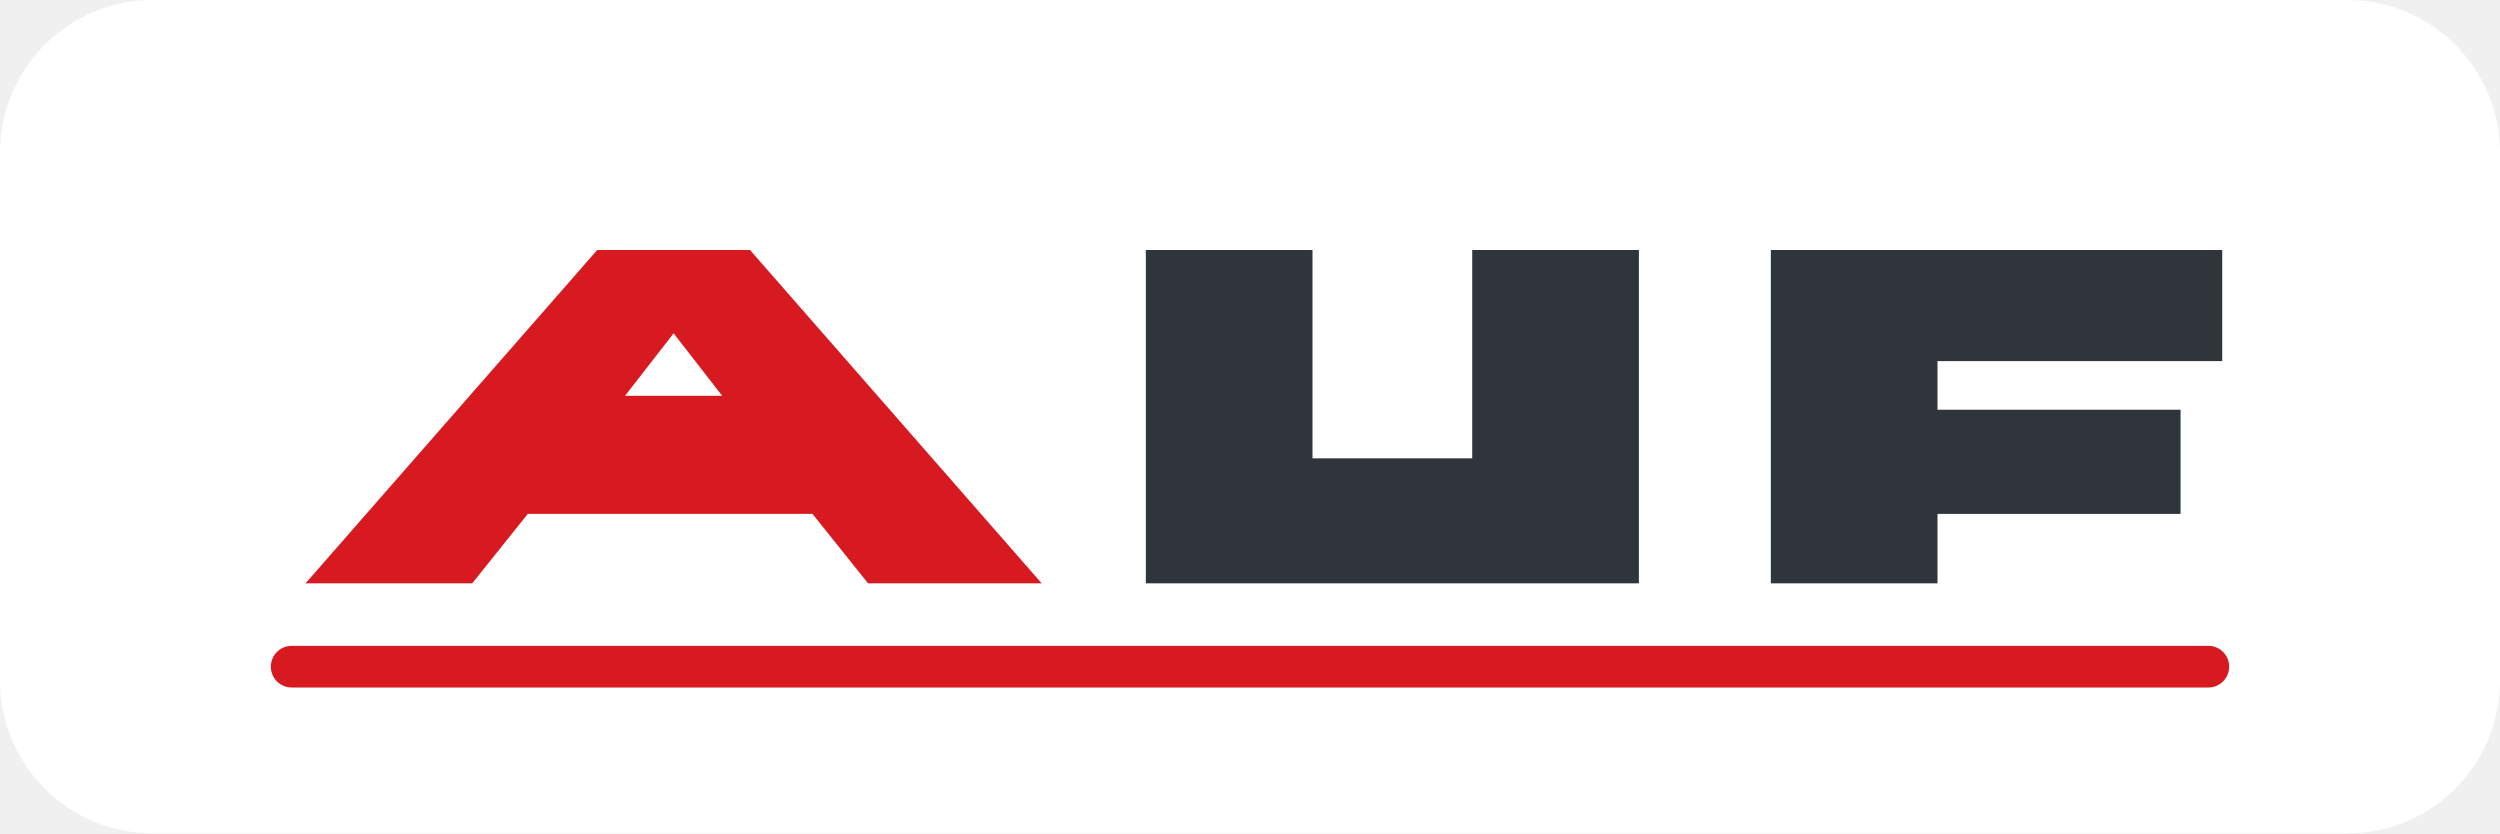
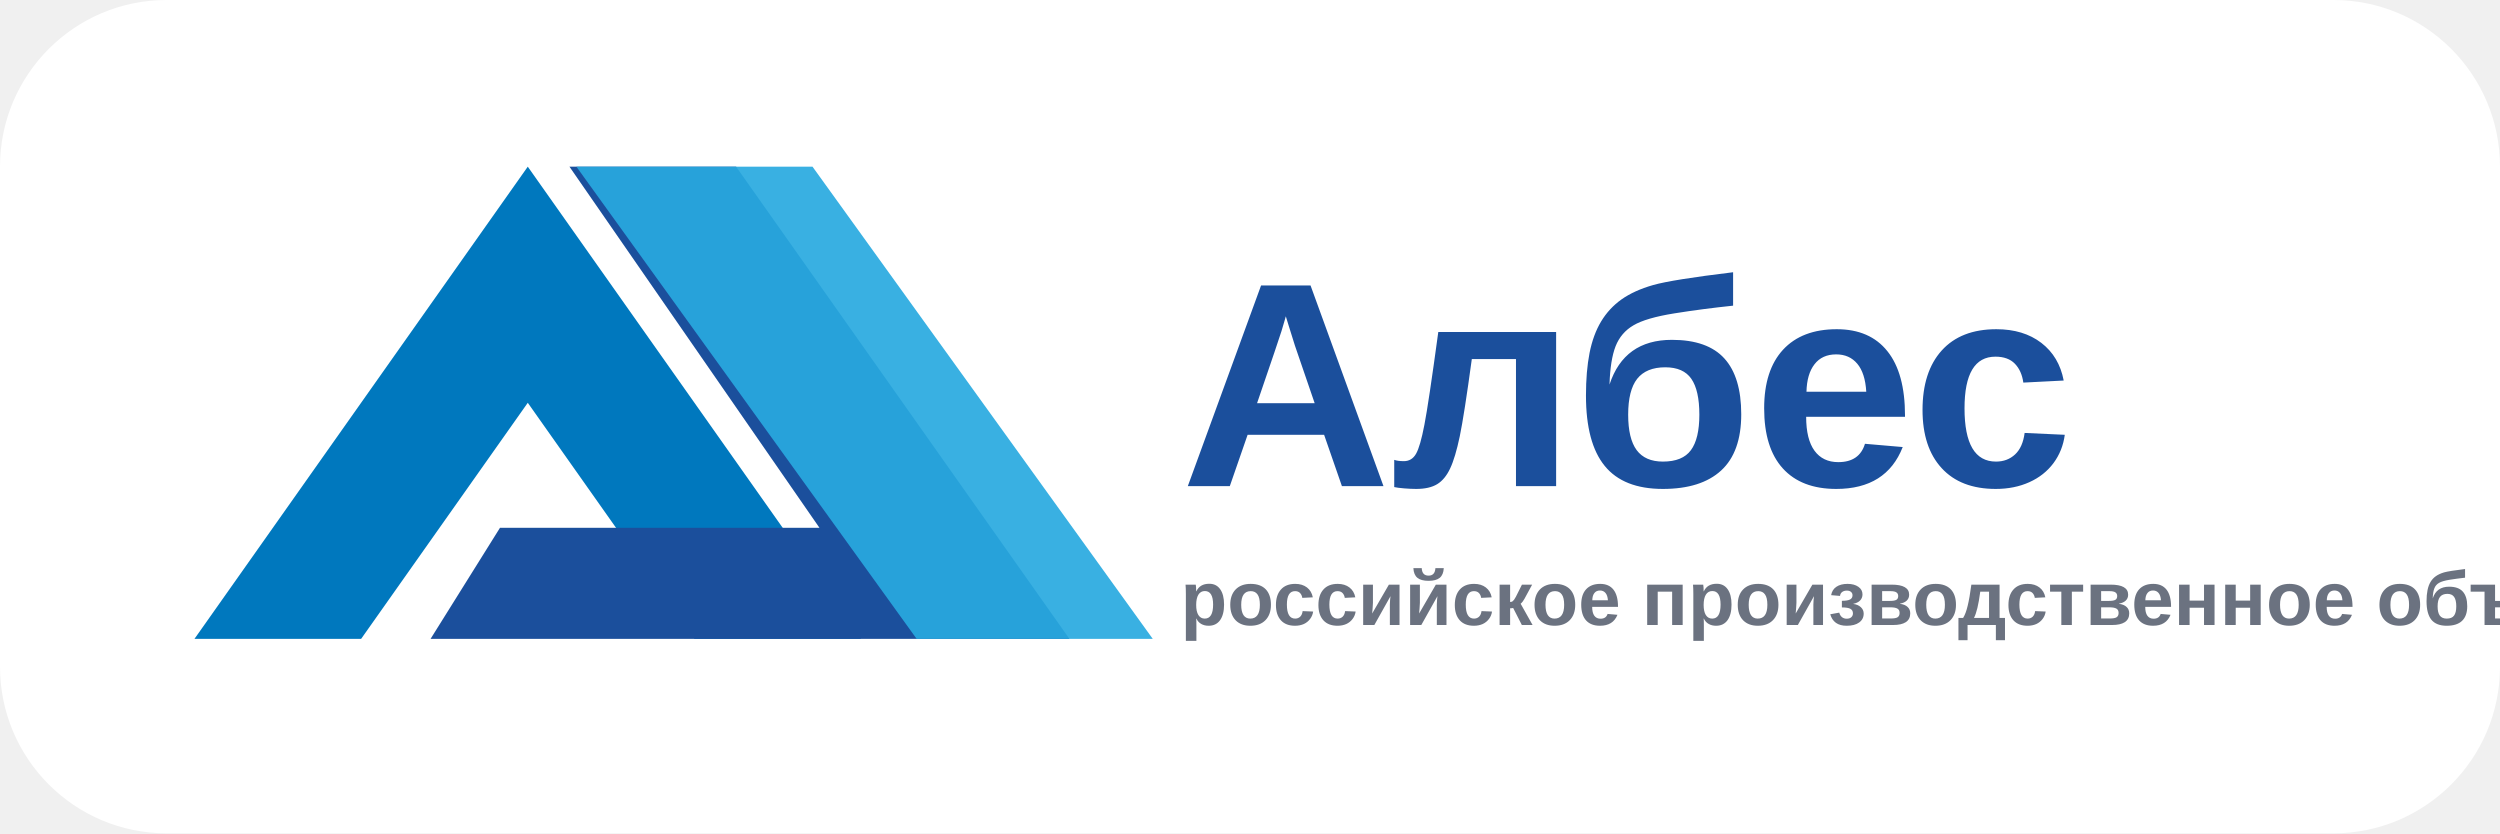
<svg xmlns="http://www.w3.org/2000/svg" viewBox="0 0 360 120" role="img" aria-label="Албес">
-   <rect width="360" height="120" rx="22" fill="#ffffff" />
-   <path d="M44 84 86 36h22l42 48h-25l-8-10H76l-8 10H44Zm46-27h14l-7-9-7 9Z" fill="#d71920" />
-   <path d="M165 84V36h24v30h23V36h24v48h-71Zm90 0V36h65v16h-41v7h35v15h-35v10h-24Z" fill="#30343b" />
-   <path d="M42 96h276" stroke="#d71920" stroke-width="6" stroke-linecap="round" />
+   <rect width="360" height="120" rx="24" fill="#fff" />
+   <g transform="translate(28 24)">
+     <path d="M0 68 48 0l48 68H72L48 34 24 68H0Z" fill="#0078be" />
+     <path d="M34 68h92L78 0h-24l36 52H44l-10 16Z" fill="#1b4f9c" />
+     <path d="M104 68h34L89 0H55l49 68Z" fill="#28a9e0" opacity=".92" />
+   </g>
+   <text x="170" y="70" font-family="Arial, Helvetica, sans-serif" font-size="42" font-weight="800" fill="#1b4f9c">Албес</text>
+   <text x="170" y="90" font-family="Arial, Helvetica, sans-serif" font-size="11" font-weight="700" fill="#6b7280">российское производственное объединение</text>
</svg>
